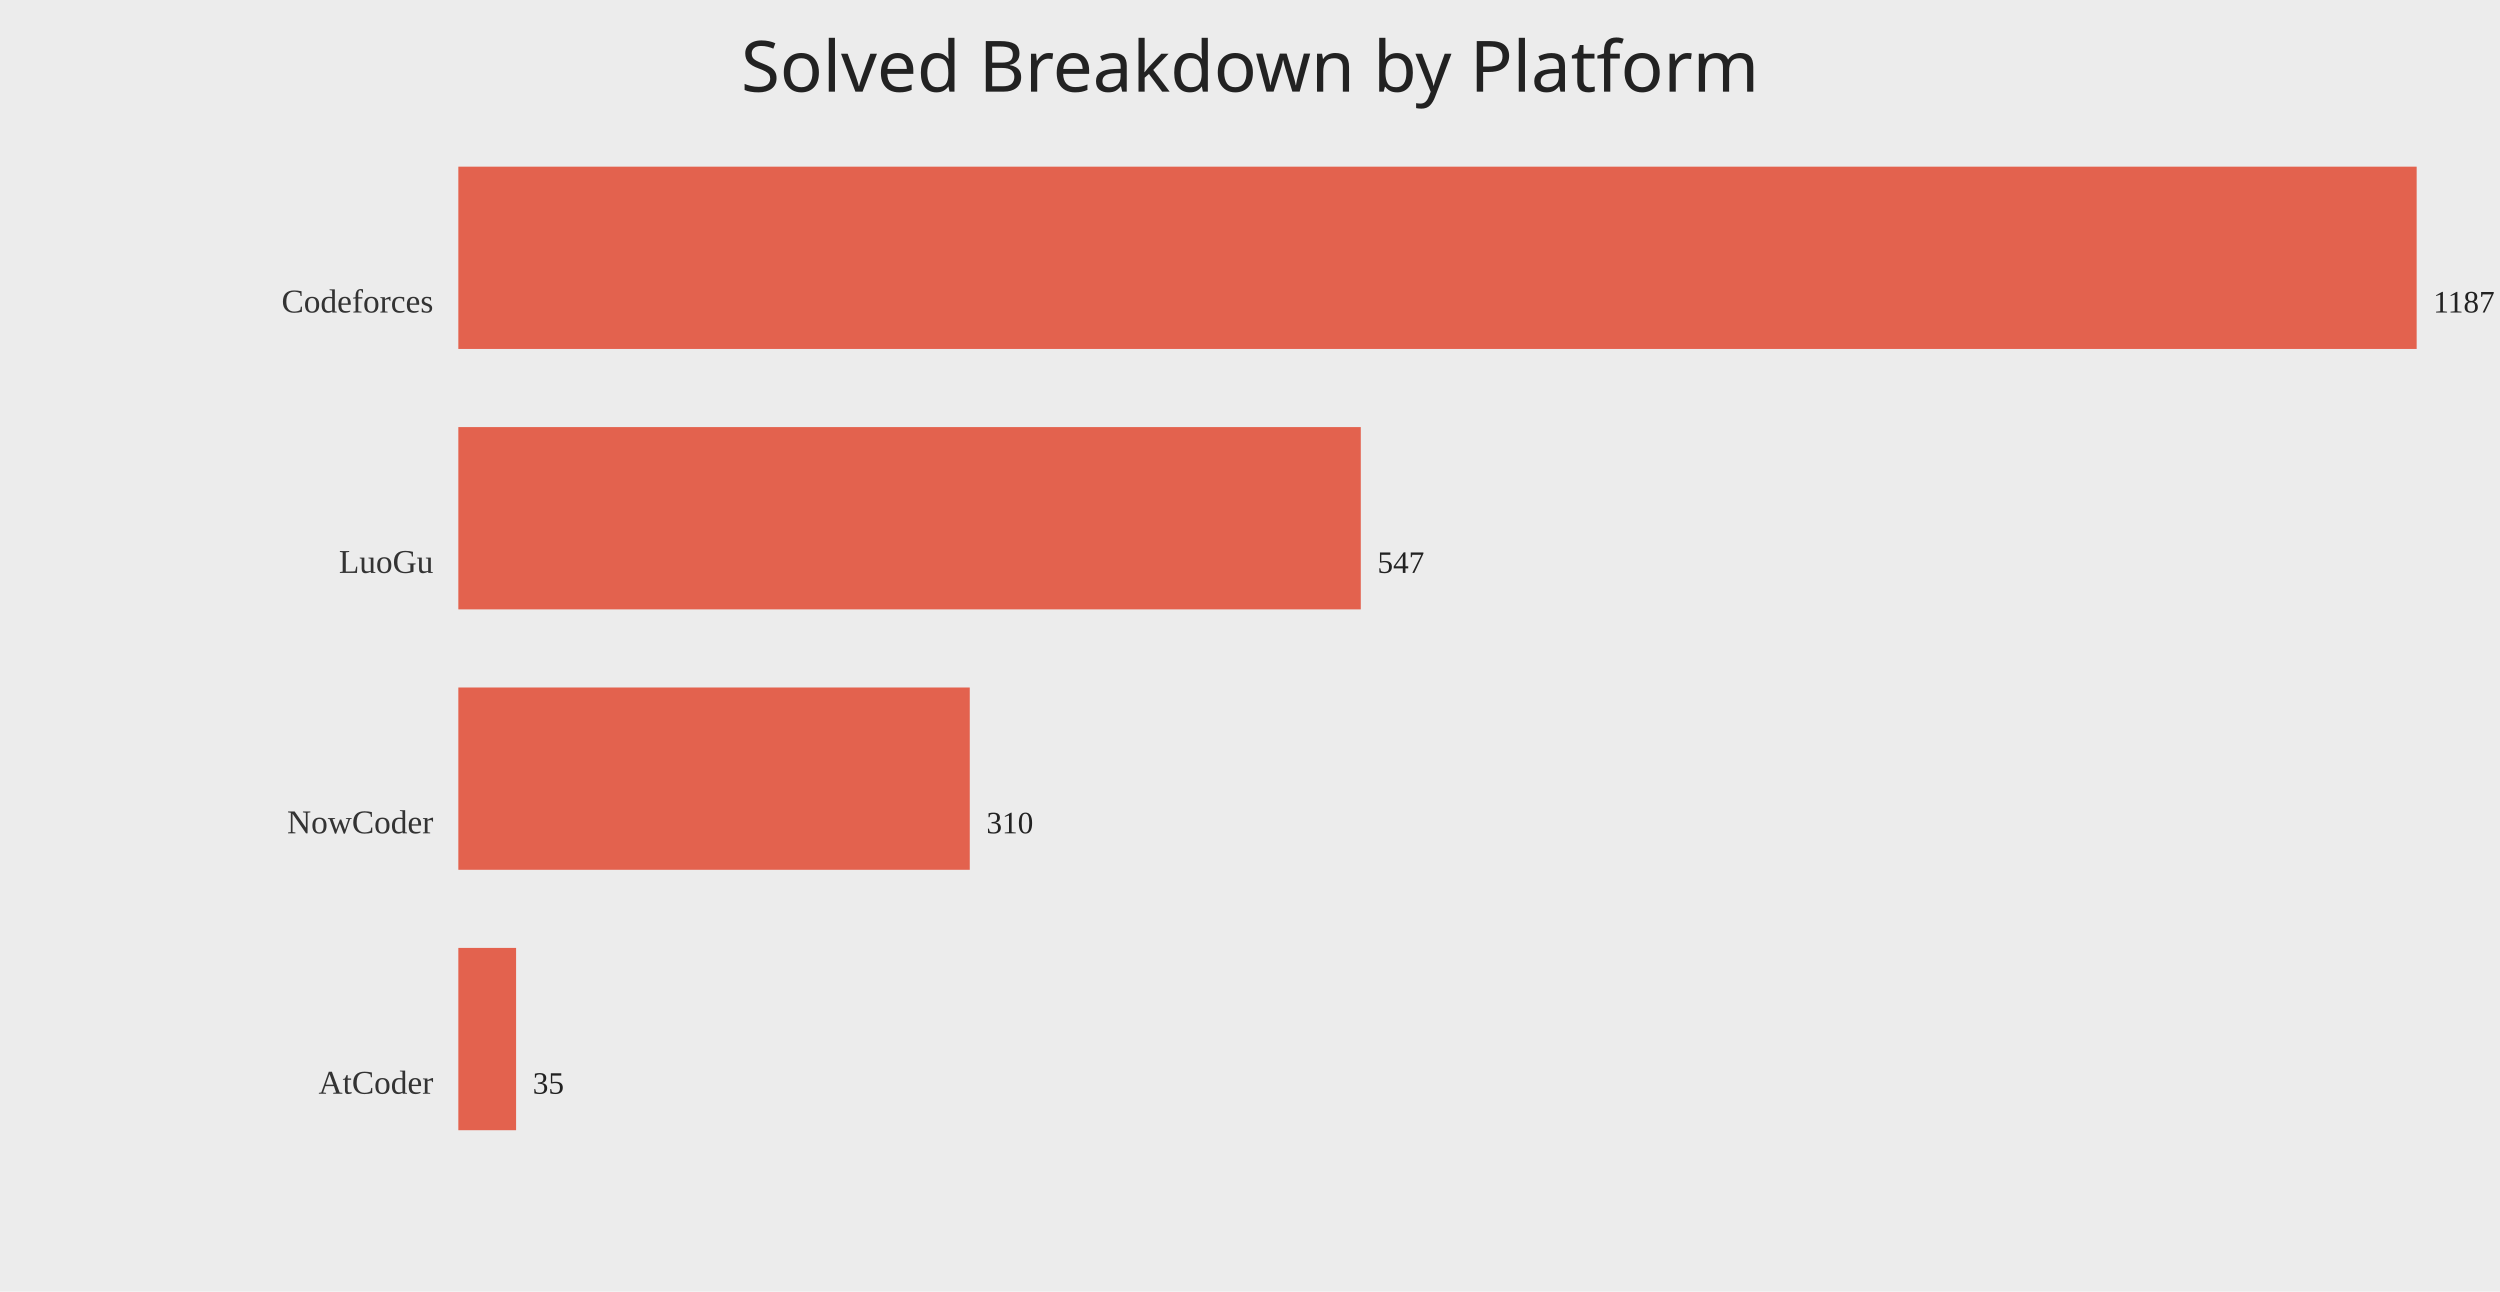
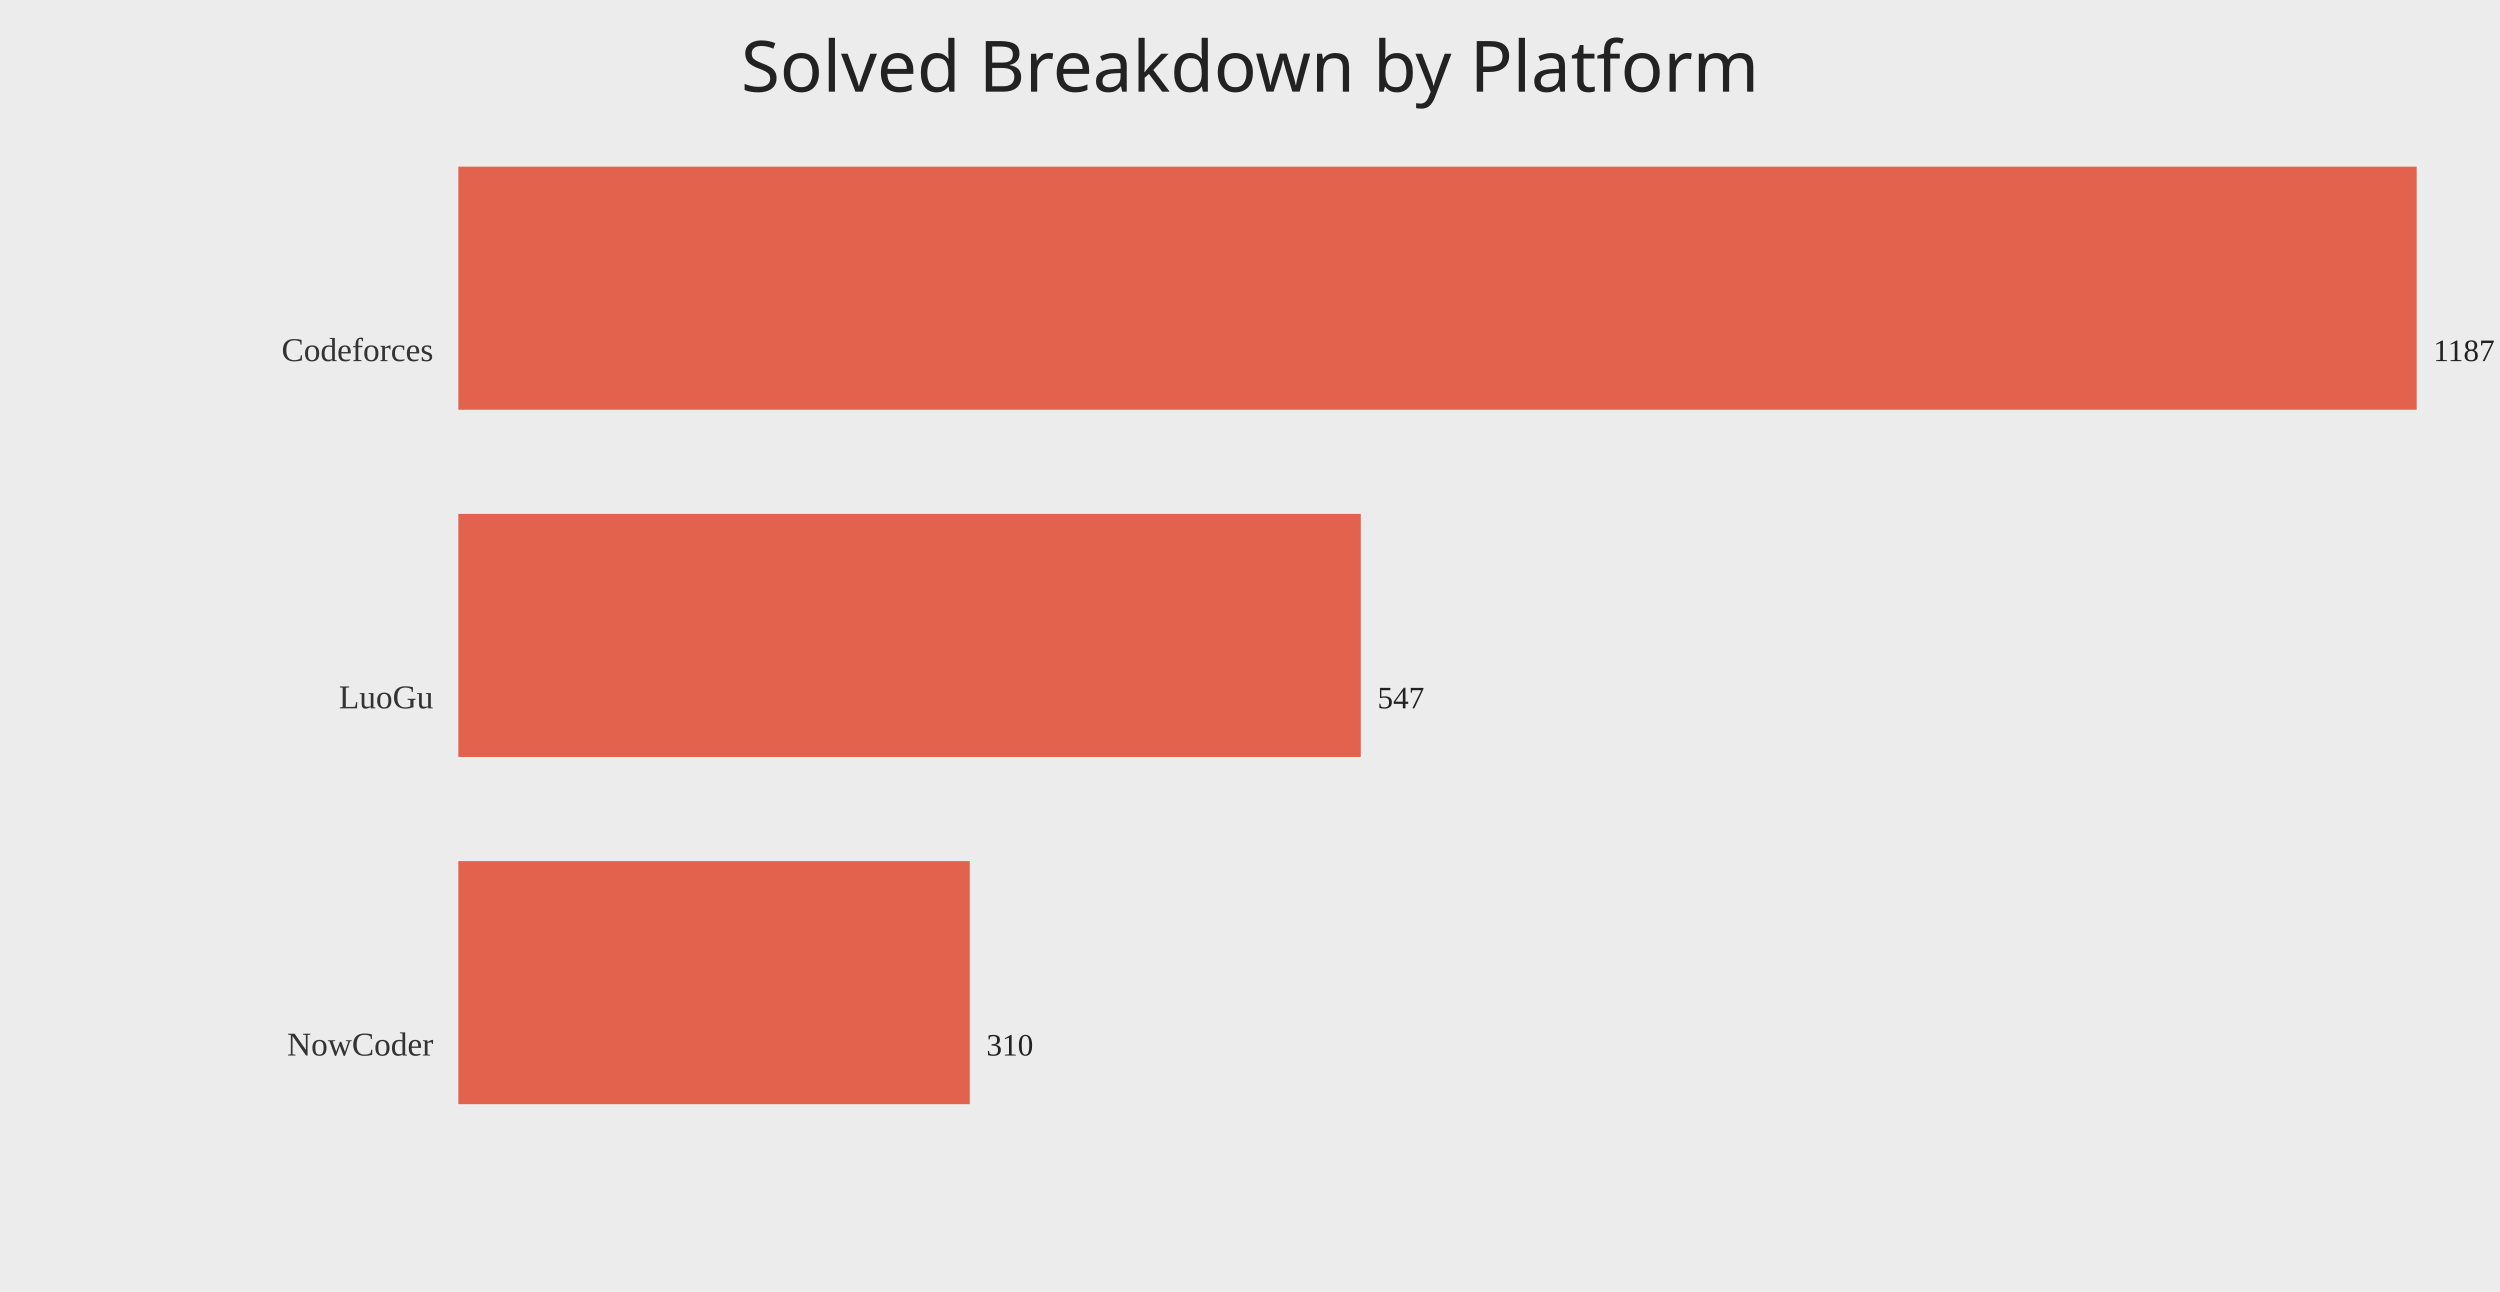
<svg xmlns="http://www.w3.org/2000/svg" width="1200" height="620">
  <rect width="100%" height="100%" fill="#ececec" />
  <text x="50%" y="44" text-anchor="middle" fill="#222" font-size="34" font-family="Comic Sans MS, Segoe UI">Solved Breakdown by Platform</text>
-   <text x="208" y="150.00" text-anchor="end" fill="#333" font-size="16">Codeforces</text>
-   <rect x="220" y="80.00" width="940.00" height="87.50" fill="#e24a33" opacity="0.85" />
-   <text x="1168.00" y="150.00" fill="#222" font-size="15">1187</text>
-   <text x="208" y="275.00" text-anchor="end" fill="#333" font-size="16">LuoGu</text>
-   <rect x="220" y="205.00" width="433.18" height="87.50" fill="#e24a33" opacity="0.85" />
-   <text x="661.18" y="275.00" fill="#222" font-size="15">547</text>
-   <text x="208" y="400.00" text-anchor="end" fill="#333" font-size="16">NowCoder</text>
-   <rect x="220" y="330.00" width="245.49" height="87.50" fill="#e24a33" opacity="0.85" />
-   <text x="473.49" y="400.00" fill="#222" font-size="15">310</text>
-   <text x="208" y="525.00" text-anchor="end" fill="#333" font-size="16">AtCoder</text>
-   <rect x="220" y="455.00" width="27.72" height="87.50" fill="#e24a33" opacity="0.85" />
-   <text x="255.72" y="525.00" fill="#222" font-size="15">35</text>
+   <text x="208" y="173.33" text-anchor="end" fill="#333" font-size="16">Codeforces</text>
+   <rect x="220" y="80.00" width="940.00" height="116.67" fill="#e24a33" opacity="0.85" />
+   <text x="1168.00" y="173.33" fill="#222" font-size="15">1187</text>
+   <text x="208" y="340.00" text-anchor="end" fill="#333" font-size="16">LuoGu</text>
+   <rect x="220" y="246.67" width="433.18" height="116.67" fill="#e24a33" opacity="0.85" />
+   <text x="661.18" y="340.00" fill="#222" font-size="15">547</text>
+   <text x="208" y="506.67" text-anchor="end" fill="#333" font-size="16">NowCoder</text>
+   <rect x="220" y="413.33" width="245.49" height="116.67" fill="#e24a33" opacity="0.85" />
+   <text x="473.49" y="506.67" fill="#222" font-size="15">310</text>
</svg>
